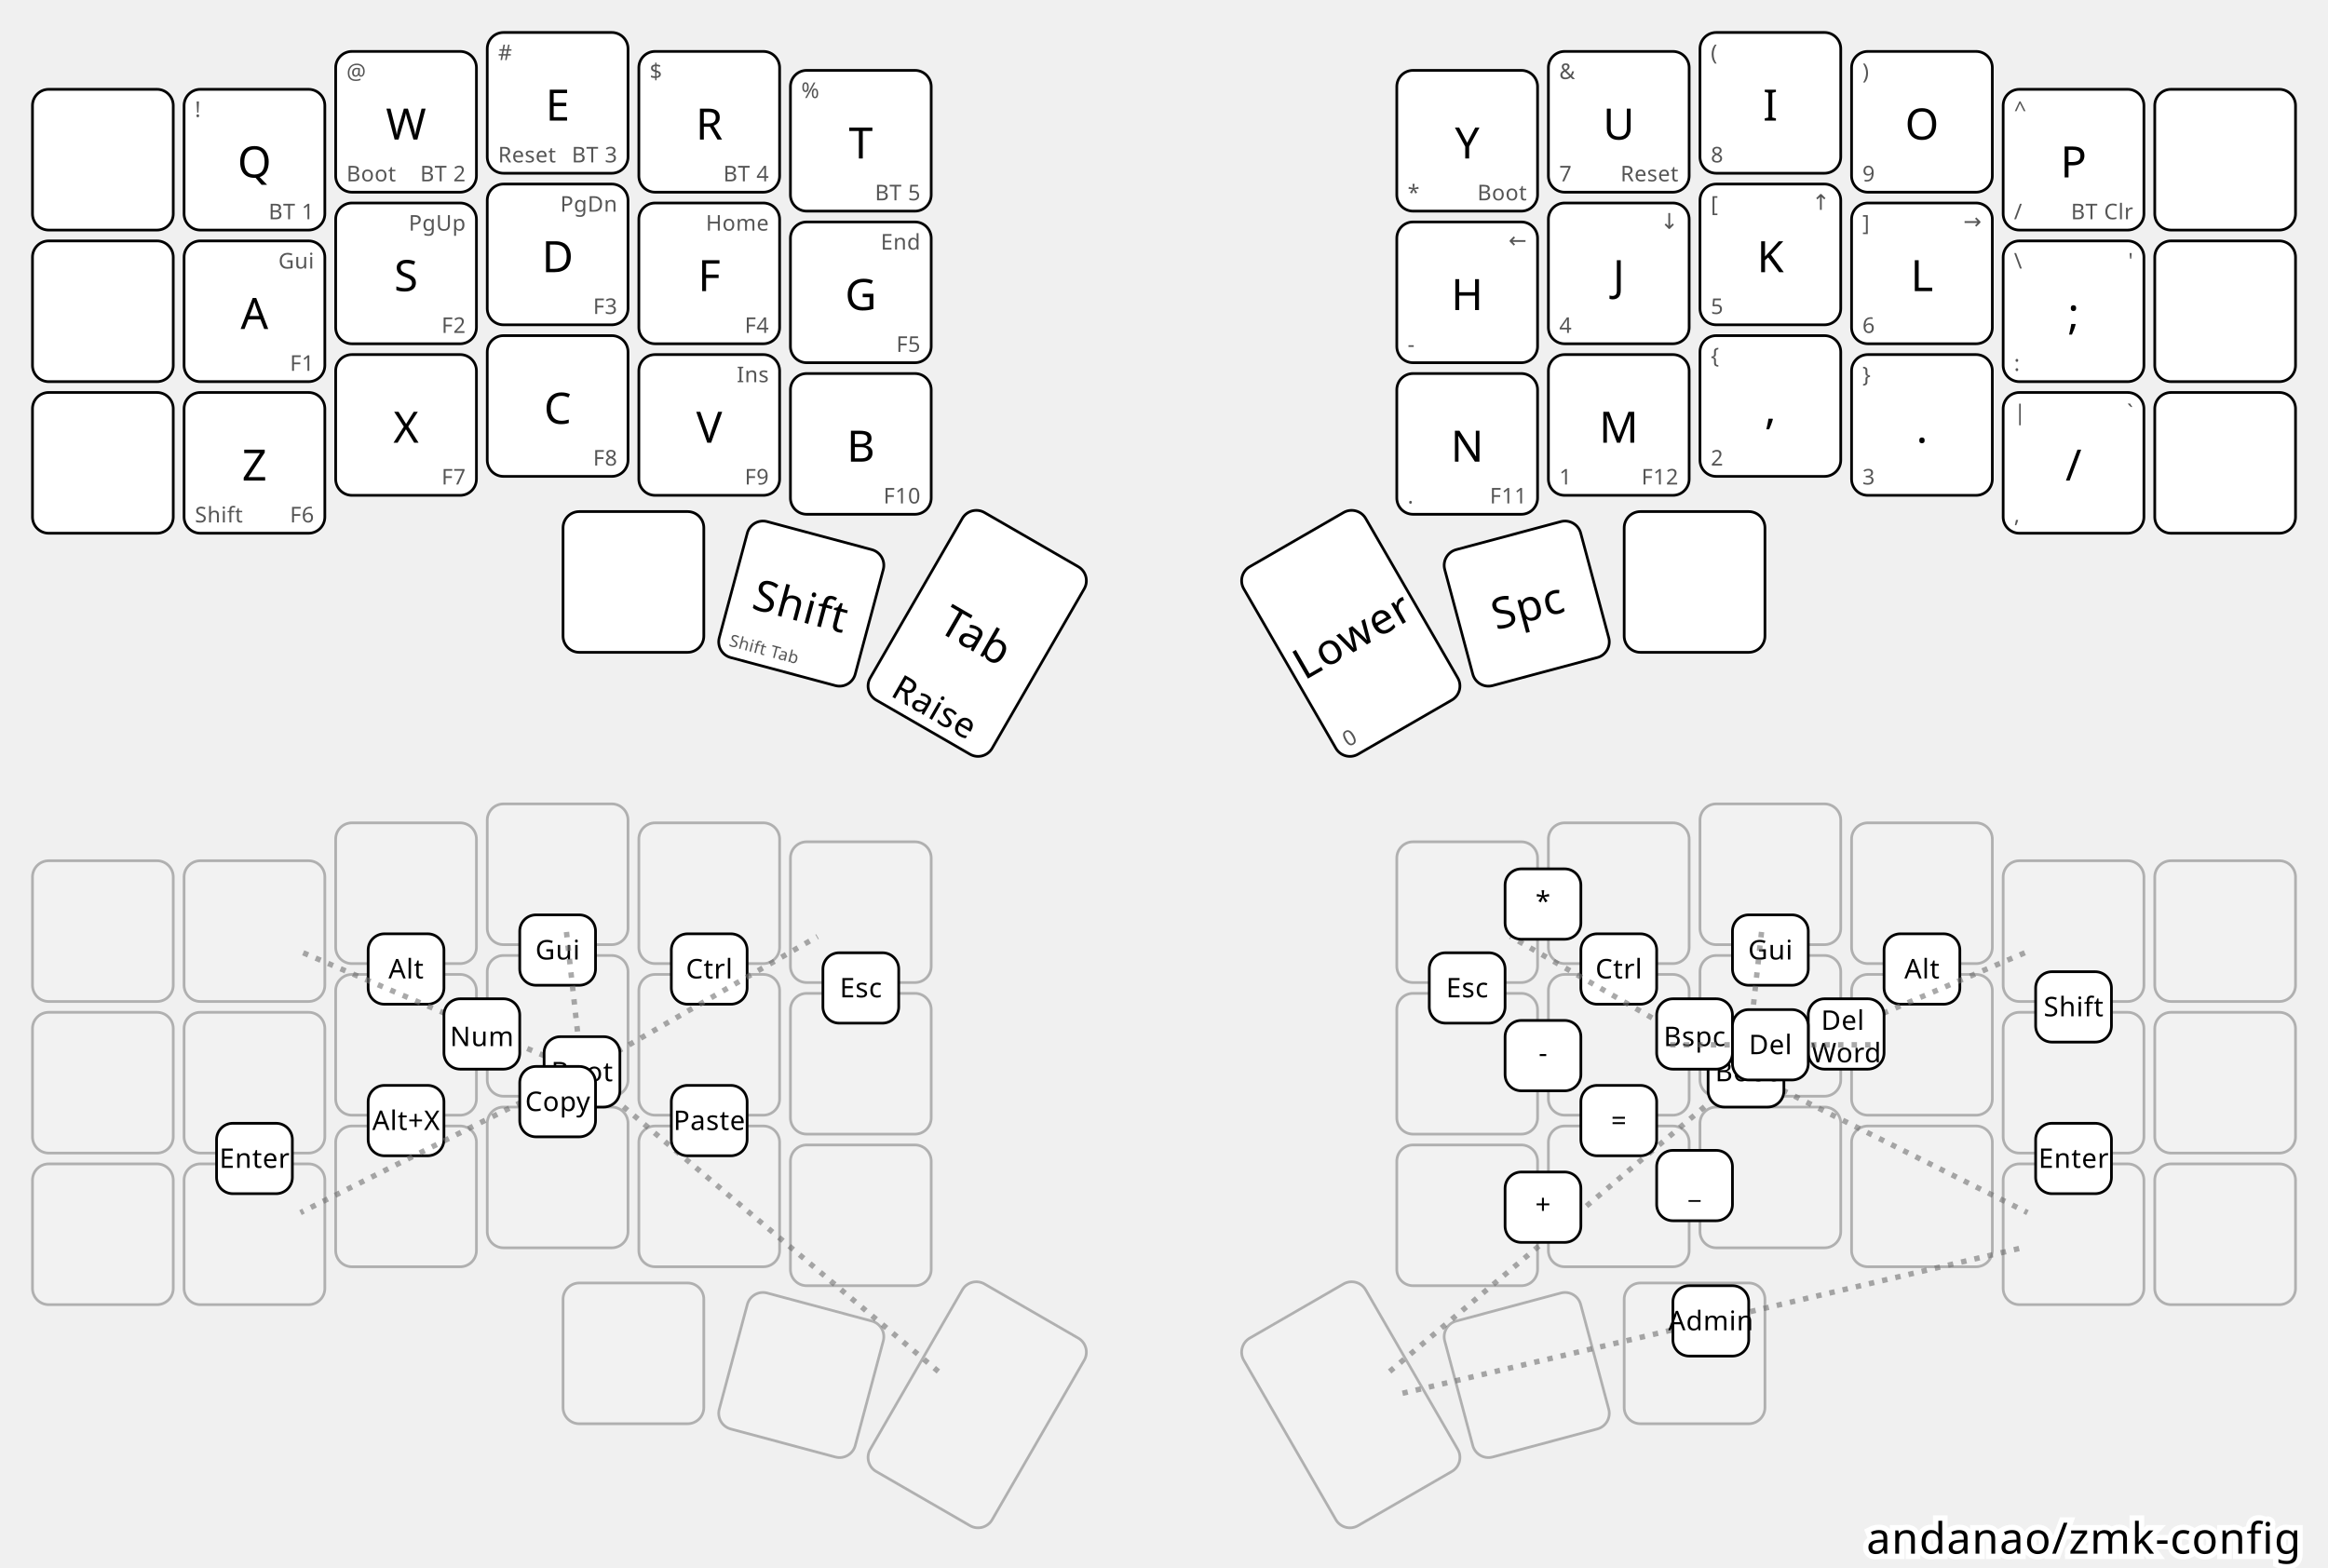
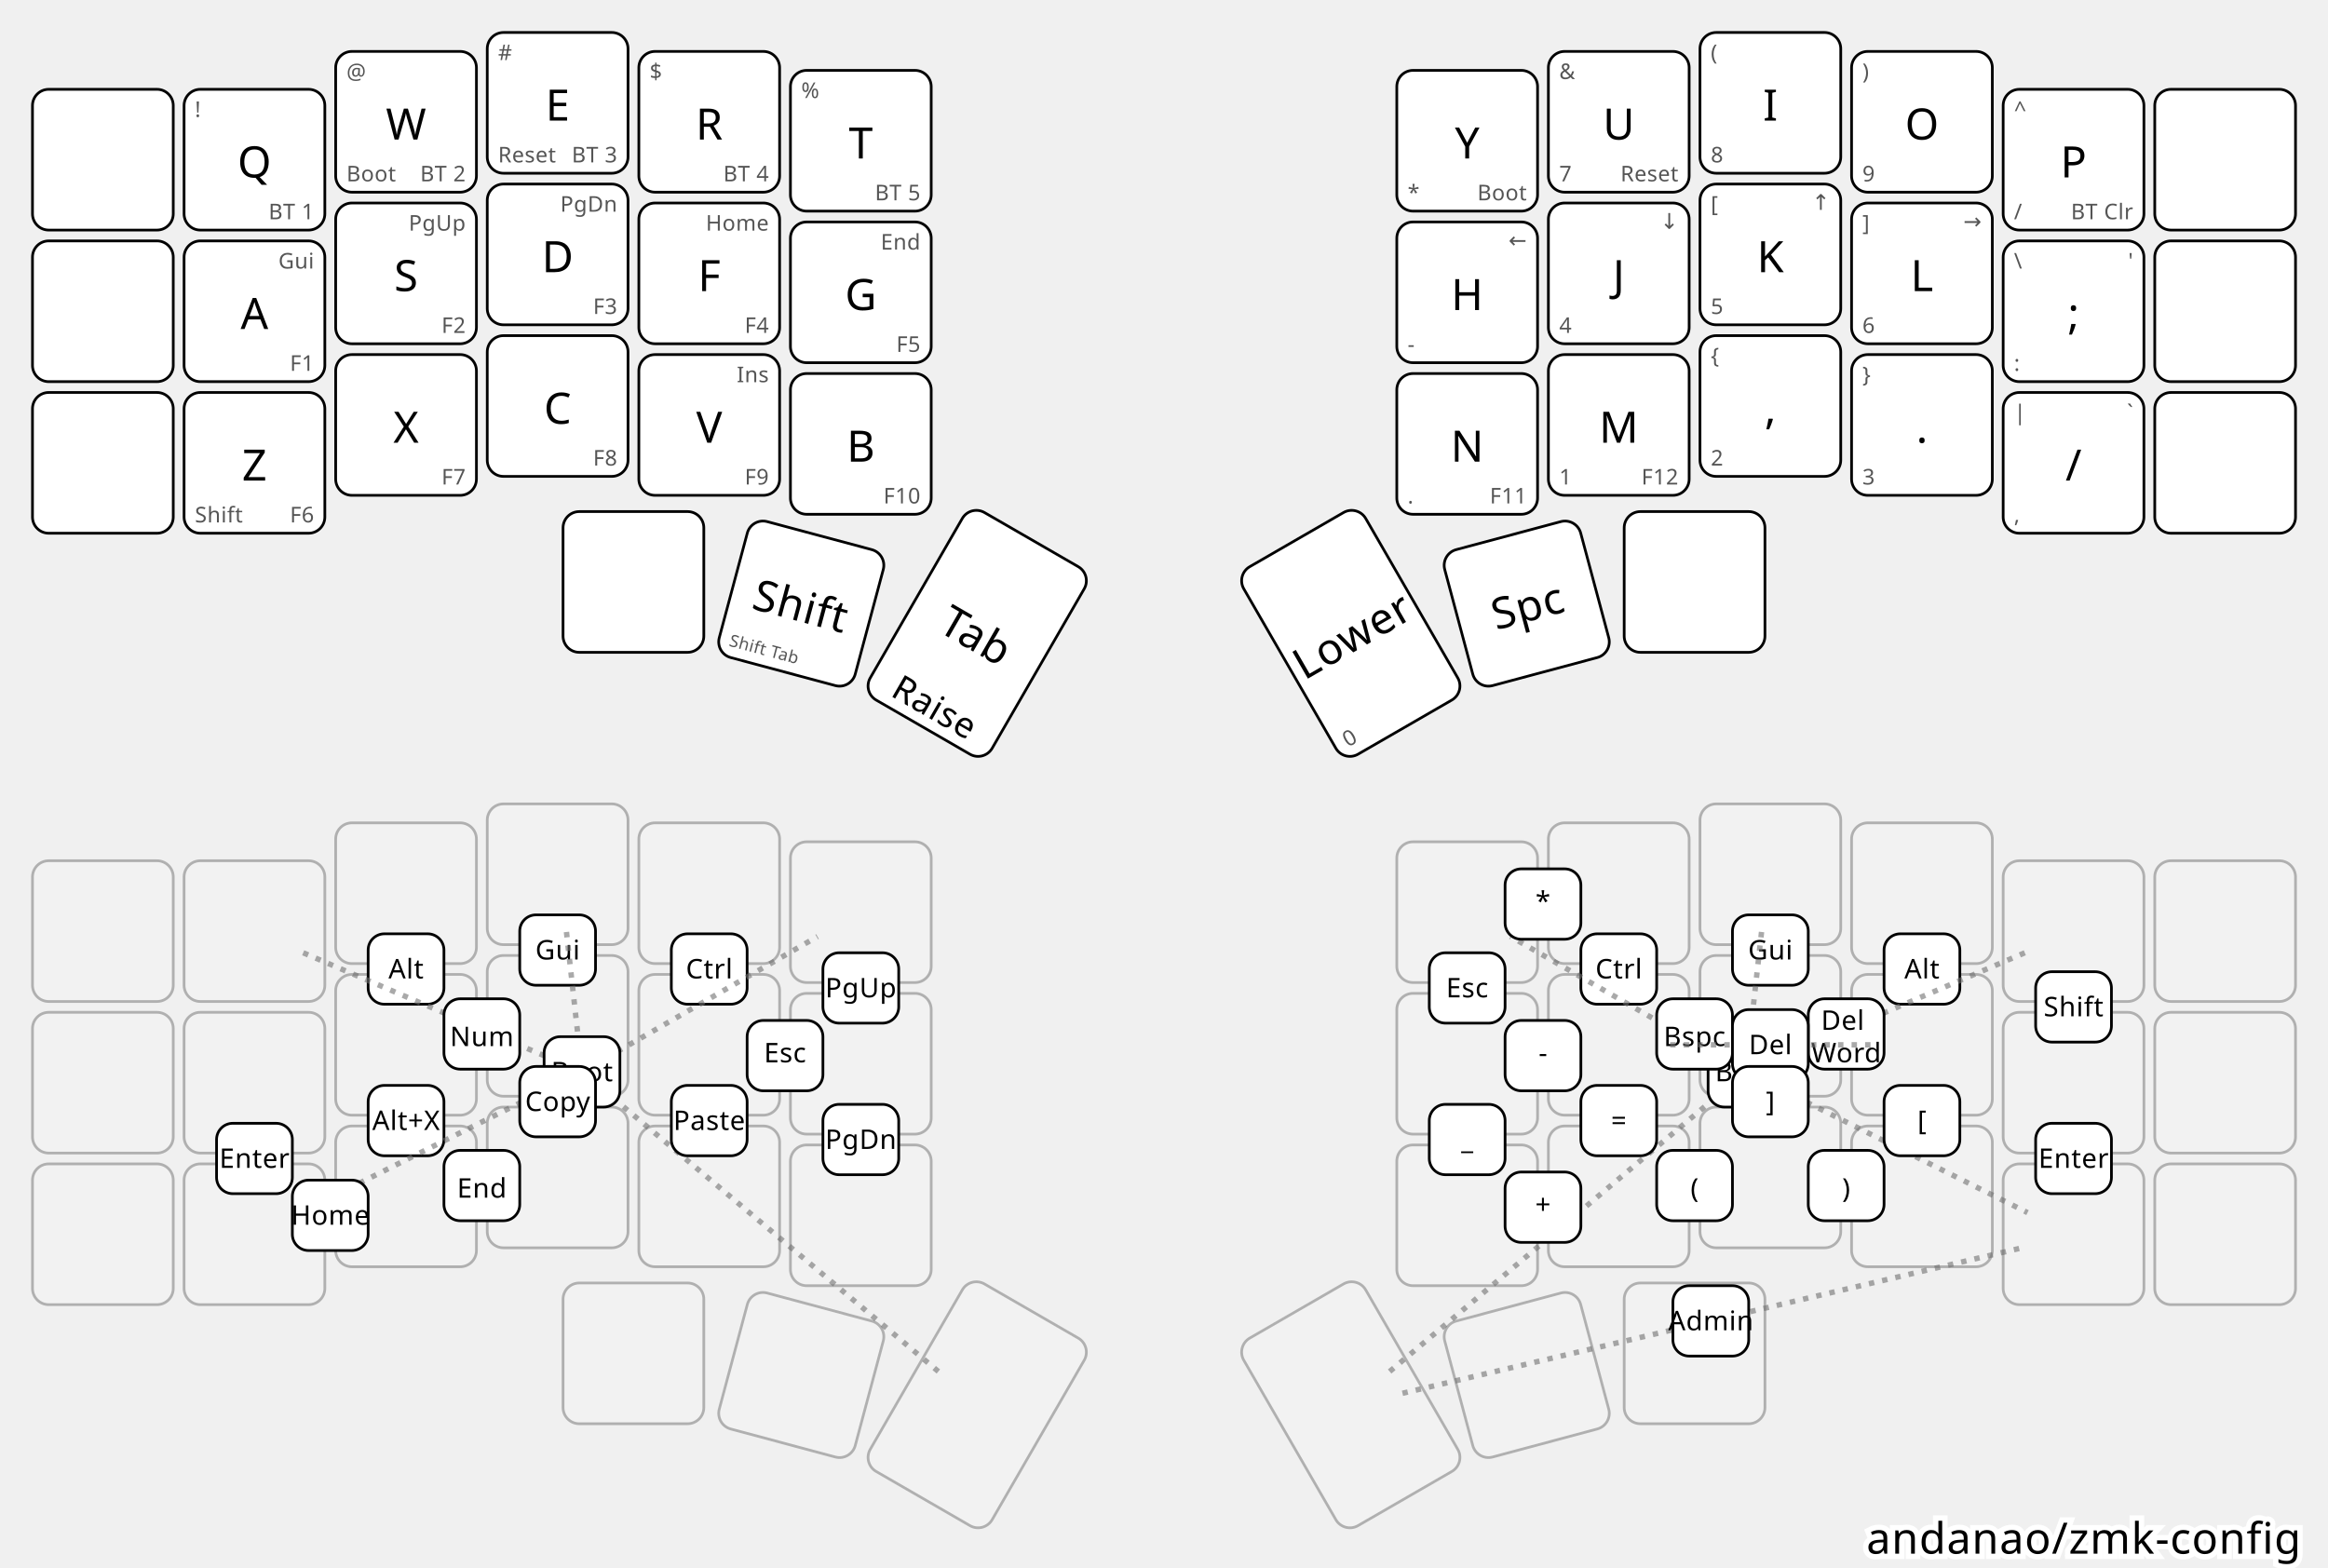
<svg xmlns="http://www.w3.org/2000/svg" xmlns:xlink="http://www.w3.org/1999/xlink" width="860" height="579" viewBox="0 0 860 579" class="keymap">
  <defs>/* start glyphs */
<svg id="mdi:play-pause">
      <svg id="mdi-play-pause" viewBox="0 0 24 24">
        <path d="M3,5V19L11,12M13,19H16V5H13M18,5V19H21V5" />
      </svg>
    </svg>
    <svg id="mdi:skip-backward">
      <svg id="mdi-skip-backward" viewBox="0 0 24 24">
        <path d="M20,5V19L13,12M6,5V19H4V5M13,5V19L6,12" />
      </svg>
    </svg>
    <svg id="mdi:skip-forward">
      <svg id="mdi-skip-forward" viewBox="0 0 24 24">
        <path d="M4,5V19L11,12M18,5V19H20V5M11,5V19L18,12" />
      </svg>
    </svg>
    <svg id="mdi:volume-high">
      <svg id="mdi-volume-high" viewBox="0 0 24 24">
        <path d="M14,3.23V5.29C16.89,6.15 19,8.83 19,12C19,15.17 16.89,17.84 14,18.7V20.77C18,19.86 21,16.28 21,12C21,7.72 18,4.14 14,3.23M16.5,12C16.5,10.23 15.5,8.71 14,7.97V16C15.5,15.29 16.5,13.76 16.5,12M3,9V15H7L12,20V4L7,9H3Z" />
      </svg>
    </svg>
    <svg id="mdi:volume-medium">
      <svg id="mdi-volume-medium" viewBox="0 0 24 24">
        <path d="M5,9V15H9L14,20V4L9,9M18.5,12C18.5,10.23 17.5,8.71 16,7.97V16C17.5,15.29 18.5,13.76 18.5,12Z" />
      </svg>
    </svg>
  </defs>/* end glyphs */
<style>/* Deliberately monochrome: black on white, with a white-on-black variant
   for browsers in dark mode.

   Colours are literal hex rather than CSS custom properties. librsvg --
   what Emacs and most non-browser SVG viewers render with -- does not
   implement var() and silently falls back to black, and it ignores @media,
   so it gets the light variant below. */

svg path { fill: inherit; }

svg.keymap {
    fill: #000;
    background-color: #fff;
    font-family: Calibri, system-ui, sans-serif;
    font-size: 16px;
    font-kerning: normal;
    text-rendering: optimizeLegibility;
}

/* Keys need an outline here. The palettes keymap-drawer ships rely on the
   key fill contrasting with a coloured page; white-on-white has none. */
rect.key, rect.combo, rect.combo-separate { fill: #fff; stroke: #000; stroke-width: 1; }
rect.held, rect.combo.held                { fill: #d0d0d0; }
.layer-Combos rect.key                    { fill: #f2f2f2; stroke: #b0b0b0; }
path.combo { stroke: #707070; stroke-width: 2; stroke-dasharray: 2, 3; opacity: 0.6; fill: none; }

text {
    text-anchor: middle;
    dominant-baseline: middle;
    letter-spacing: 0.02em;
}

text.tap     { font-weight: 500; }
text.hold    { font-weight: 400; font-size: 13px; }
text.shifted { font-weight: 400; font-size: 11px; }
text.combo, text.left, text.right { font-size: 10px; }
/* 8px rather than the 10px of other secondary legends: the overview puts
   two corner legends on the same key edge (e.g. Num's "Boot" beside
   Admin's "BT 2"), which overlaps at anything larger. */
text.tl, text.tr, text.bl, text.br { font-size: 8px; }

text.hold, text.bl, text.br    { text-anchor: middle; dominant-baseline: auto; }
text.shifted, text.tl, text.tr { text-anchor: middle; dominant-baseline: hanging; }
text.left, text.tl, text.bl    { text-anchor: start; }
text.right, text.tr, text.br   { text-anchor: end; }

text.layer-activator { text-decoration: underline; }
text.combo.hold, text.combo.shifted, text.combo.left, text.combo.right { font-size: 8px; }

/* Without colour the overview's corner legends are told apart by position
   alone: tl=Raise, tr=Lower, bl=Num, br=Admin. Grey keeps them from
   competing with the base-layer legend in the middle of the key. */
text.tl, text.tr, text.bl, text.br,
use.tl, use.tr, use.bl, use.br { fill: #555; }

text.label, text.footer { fill: #000; stroke: #fff; stroke-width: 4; paint-order: stroke; }
text.label  { font-weight: bold; text-anchor: start; }
text.footer { text-anchor: end; dominant-baseline: auto; }

.icon-tabler &gt; path                             { fill: inherit; stroke: inherit; stroke-width: 2; }
.icon-tabler &gt; path[stroke="none"][fill="none"] { visibility: hidden; }

/* Browsers only; librsvg ignores @media and keeps the light variant.
   Delete this block for light-only output. */
@media (prefers-color-scheme: dark) {
    svg.keymap { fill: #fff; background-color: #000; }
    rect.key, rect.combo, rect.combo-separate { fill: #000; stroke: #fff; }
    rect.held, rect.combo.held                { fill: #444; }
    .layer-Combos rect.key                    { fill: #1a1a1a; stroke: #666; }
    path.combo { stroke: #909090; }
    text.tl, text.tr, text.bl, text.br,
    use.tl, use.tr, use.bl, use.br { fill: #aaa; }
    text.label, text.footer { fill: #fff; stroke: #000; }
}
</style>
  <g transform="translate(10, 0)" class="layer-Base">
    <g transform="translate(0, 10)">
      <g transform="translate(28, 49)" class="key keypos-0">
        <rect rx="6" ry="6" x="-26" y="-26" width="52" height="52" class="key" />
      </g>
      <g transform="translate(84, 49)" class="key keypos-1">
        <rect rx="6" ry="6" x="-26" y="-26" width="52" height="52" class="key" />
        <text x="0" y="1" class="key tap">Q</text>
        <text x="-22" y="-22" class="key tl">!</text>
        <text x="22" y="22" class="key br">BT 1</text>
      </g>
      <g transform="translate(140, 35)" class="key keypos-2">
        <rect rx="6" ry="6" x="-26" y="-26" width="52" height="52" class="key" />
        <text x="0" y="1" class="key tap">W</text>
        <text x="-22" y="-22" class="key tl">@</text>
        <text x="-22" y="22" class="key bl">Boot</text>
        <text x="22" y="22" class="key br">BT 2</text>
      </g>
      <g transform="translate(196, 28)" class="key keypos-3">
        <rect rx="6" ry="6" x="-26" y="-26" width="52" height="52" class="key" />
        <text x="0" y="1" class="key tap">E</text>
        <text x="-22" y="-22" class="key tl">#</text>
        <text x="-22" y="22" class="key bl">Reset</text>
        <text x="22" y="22" class="key br">BT 3</text>
      </g>
      <g transform="translate(252, 35)" class="key keypos-4">
        <rect rx="6" ry="6" x="-26" y="-26" width="52" height="52" class="key" />
        <text x="0" y="1" class="key tap">R</text>
        <text x="-22" y="-22" class="key tl">$</text>
        <text x="22" y="22" class="key br">BT 4</text>
      </g>
      <g transform="translate(308, 42)" class="key keypos-5">
        <rect rx="6" ry="6" x="-26" y="-26" width="52" height="52" class="key" />
        <text x="0" y="1" class="key tap">T</text>
        <text x="-22" y="-22" class="key tl">%</text>
        <text x="22" y="22" class="key br">BT 5</text>
      </g>
      <g transform="translate(532, 42)" class="key keypos-6">
        <rect rx="6" ry="6" x="-26" y="-26" width="52" height="52" class="key" />
        <text x="0" y="1" class="key tap">Y</text>
        <text x="-22" y="22" class="key bl">*</text>
        <text x="22" y="22" class="key br">Boot</text>
      </g>
      <g transform="translate(588, 35)" class="key keypos-7">
        <rect rx="6" ry="6" x="-26" y="-26" width="52" height="52" class="key" />
        <text x="0" y="1" class="key tap">U</text>
        <text x="-22" y="-22" class="key tl">&amp;</text>
        <text x="-22" y="22" class="key bl">7</text>
        <text x="22" y="22" class="key br">Reset</text>
      </g>
      <g transform="translate(644, 28)" class="key keypos-8">
        <rect rx="6" ry="6" x="-26" y="-26" width="52" height="52" class="key" />
        <text x="0" y="1" class="key tap">I</text>
        <text x="-22" y="-22" class="key tl">(</text>
        <text x="-22" y="22" class="key bl">8</text>
      </g>
      <g transform="translate(700, 35)" class="key keypos-9">
        <rect rx="6" ry="6" x="-26" y="-26" width="52" height="52" class="key" />
        <text x="0" y="1" class="key tap">O</text>
        <text x="-22" y="-22" class="key tl">)</text>
        <text x="-22" y="22" class="key bl">9</text>
      </g>
      <g transform="translate(756, 49)" class="key keypos-10">
        <rect rx="6" ry="6" x="-26" y="-26" width="52" height="52" class="key" />
        <text x="0" y="1" class="key tap">P</text>
        <text x="-22" y="-22" class="key tl">^</text>
        <text x="-22" y="22" class="key bl">/</text>
        <text x="22" y="22" class="key br">BT Clr</text>
      </g>
      <g transform="translate(812, 49)" class="key keypos-11">
        <rect rx="6" ry="6" x="-26" y="-26" width="52" height="52" class="key" />
      </g>
      <g transform="translate(28, 105)" class="key keypos-12">
        <rect rx="6" ry="6" x="-26" y="-26" width="52" height="52" class="key" />
      </g>
      <g transform="translate(84, 105)" class="key keypos-13">
        <rect rx="6" ry="6" x="-26" y="-26" width="52" height="52" class="key" />
        <text x="0" y="1" class="key tap">A</text>
        <text x="22" y="-22" class="key tr">Gui</text>
        <text x="22" y="22" class="key br">F1</text>
      </g>
      <g transform="translate(140, 91)" class="key keypos-14">
        <rect rx="6" ry="6" x="-26" y="-26" width="52" height="52" class="key" />
        <text x="0" y="1" class="key tap">S</text>
        <text x="22" y="-22" class="key tr">PgUp</text>
        <text x="22" y="22" class="key br">F2</text>
      </g>
      <g transform="translate(196, 84)" class="key keypos-15">
        <rect rx="6" ry="6" x="-26" y="-26" width="52" height="52" class="key" />
        <text x="0" y="1" class="key tap">D</text>
        <text x="22" y="-22" class="key tr">PgDn</text>
        <text x="22" y="22" class="key br">F3</text>
      </g>
      <g transform="translate(252, 91)" class="key keypos-16">
        <rect rx="6" ry="6" x="-26" y="-26" width="52" height="52" class="key" />
        <text x="0" y="1" class="key tap">F</text>
        <text x="22" y="-22" class="key tr">Home</text>
        <text x="22" y="22" class="key br">F4</text>
      </g>
      <g transform="translate(308, 98)" class="key keypos-17">
        <rect rx="6" ry="6" x="-26" y="-26" width="52" height="52" class="key" />
        <text x="0" y="1" class="key tap">G</text>
        <text x="22" y="-22" class="key tr">End</text>
        <text x="22" y="22" class="key br">F5</text>
      </g>
      <g transform="translate(532, 98)" class="key keypos-18">
        <rect rx="6" ry="6" x="-26" y="-26" width="52" height="52" class="key" />
        <text x="0" y="1" class="key tap">H</text>
        <text x="22" y="-22" class="key tr">←</text>
        <text x="-22" y="22" class="key bl">-</text>
        <use href="#mdi:skip-backward" xlink:href="#mdi:skip-backward" x="12" y="12" height="10" width="10.0" class="key br glyph mdi:skip-backward" />
      </g>
      <g transform="translate(588, 91)" class="key keypos-19">
        <rect rx="6" ry="6" x="-26" y="-26" width="52" height="52" class="key" />
        <text x="0" y="1" class="key tap">J</text>
        <text x="22" y="-22" class="key tr">↓</text>
        <text x="-22" y="22" class="key bl">4</text>
        <use href="#mdi:volume-medium" xlink:href="#mdi:volume-medium" x="12" y="12" height="10" width="10.0" class="key br glyph mdi:volume-medium" />
      </g>
      <g transform="translate(644, 84)" class="key keypos-20">
        <rect rx="6" ry="6" x="-26" y="-26" width="52" height="52" class="key" />
        <text x="0" y="1" class="key tap">K</text>
        <text x="-22" y="-22" class="key tl">[</text>
        <text x="22" y="-22" class="key tr">↑</text>
        <text x="-22" y="22" class="key bl">5</text>
        <use href="#mdi:volume-high" xlink:href="#mdi:volume-high" x="12" y="12" height="10" width="10.0" class="key br glyph mdi:volume-high" />
      </g>
      <g transform="translate(700, 91)" class="key keypos-21">
        <rect rx="6" ry="6" x="-26" y="-26" width="52" height="52" class="key" />
        <text x="0" y="1" class="key tap">L</text>
        <text x="-22" y="-22" class="key tl">]</text>
        <text x="22" y="-22" class="key tr">→</text>
        <text x="-22" y="22" class="key bl">6</text>
        <use href="#mdi:skip-forward" xlink:href="#mdi:skip-forward" x="12" y="12" height="10" width="10.0" class="key br glyph mdi:skip-forward" />
      </g>
      <g transform="translate(756, 105)" class="key keypos-22">
        <rect rx="6" ry="6" x="-26" y="-26" width="52" height="52" class="key" />
        <text x="0" y="1" class="key tap">;</text>
        <text x="-22" y="-22" class="key tl">\</text>
        <text x="22" y="-22" class="key tr">'</text>
        <text x="-22" y="22" class="key bl">:</text>
      </g>
      <g transform="translate(812, 105)" class="key keypos-23">
        <rect rx="6" ry="6" x="-26" y="-26" width="52" height="52" class="key" />
      </g>
      <g transform="translate(28, 161)" class="key keypos-24">
        <rect rx="6" ry="6" x="-26" y="-26" width="52" height="52" class="key" />
      </g>
      <g transform="translate(84, 161)" class="key keypos-25">
        <rect rx="6" ry="6" x="-26" y="-26" width="52" height="52" class="key" />
        <text x="0" y="1" class="key tap">Z</text>
        <text x="-22" y="22" class="key bl">Shift</text>
        <text x="22" y="22" class="key br">F6</text>
      </g>
      <g transform="translate(140, 147)" class="key keypos-26">
        <rect rx="6" ry="6" x="-26" y="-26" width="52" height="52" class="key" />
        <text x="0" y="1" class="key tap">X</text>
        <text x="22" y="22" class="key br">F7</text>
      </g>
      <g transform="translate(196, 140)" class="key keypos-27">
        <rect rx="6" ry="6" x="-26" y="-26" width="52" height="52" class="key" />
        <text x="0" y="1" class="key tap">C</text>
        <text x="22" y="22" class="key br">F8</text>
      </g>
      <g transform="translate(252, 147)" class="key keypos-28">
        <rect rx="6" ry="6" x="-26" y="-26" width="52" height="52" class="key" />
        <text x="0" y="1" class="key tap">V</text>
        <text x="22" y="-22" class="key tr">Ins</text>
        <text x="22" y="22" class="key br">F9</text>
      </g>
      <g transform="translate(308, 154)" class="key keypos-29">
        <rect rx="6" ry="6" x="-26" y="-26" width="52" height="52" class="key" />
        <text x="0" y="1" class="key tap">B</text>
        <text x="22" y="22" class="key br">F10</text>
      </g>
      <g transform="translate(532, 154)" class="key keypos-30">
        <rect rx="6" ry="6" x="-26" y="-26" width="52" height="52" class="key" />
        <text x="0" y="1" class="key tap">N</text>
        <text x="-22" y="22" class="key bl">.</text>
        <text x="22" y="22" class="key br">F11</text>
      </g>
      <g transform="translate(588, 147)" class="key keypos-31">
        <rect rx="6" ry="6" x="-26" y="-26" width="52" height="52" class="key" />
        <text x="0" y="1" class="key tap">M</text>
        <text x="-22" y="22" class="key bl">1</text>
        <text x="22" y="22" class="key br">F12</text>
      </g>
      <g transform="translate(644, 140)" class="key keypos-32">
        <rect rx="6" ry="6" x="-26" y="-26" width="52" height="52" class="key" />
        <text x="0" y="1" class="key tap">,</text>
        <text x="-22" y="-22" class="key tl">{</text>
        <text x="-22" y="22" class="key bl">2</text>
      </g>
      <g transform="translate(700, 147)" class="key keypos-33">
        <rect rx="6" ry="6" x="-26" y="-26" width="52" height="52" class="key" />
        <text x="0" y="1" class="key tap">.</text>
        <text x="-22" y="-22" class="key tl">}</text>
        <text x="-22" y="22" class="key bl">3</text>
      </g>
      <g transform="translate(756, 161)" class="key keypos-34">
        <rect rx="6" ry="6" x="-26" y="-26" width="52" height="52" class="key" />
        <text x="0" y="1" class="key tap">/</text>
        <text x="-22" y="-22" class="key tl">|</text>
        <text x="22" y="-22" class="key tr">`</text>
        <text x="-22" y="22" class="key bl">,</text>
      </g>
      <g transform="translate(812, 161)" class="key keypos-35">
        <rect rx="6" ry="6" x="-26" y="-26" width="52" height="52" class="key" />
      </g>
      <g transform="translate(224, 205)" class="key keypos-36">
        <rect rx="6" ry="6" x="-26" y="-26" width="52" height="52" class="key" />
      </g>
      <g transform="translate(286, 213) rotate(15.0)" class="key keypos-37">
        <rect rx="6" ry="6" x="-26" y="-26" width="52" height="52" class="key" />
        <text x="0" y="1" class="key tap">Shift</text>
        <text x="-22" y="22" class="key bl">
          <tspan style="font-size: 78%">Shift Tab</tspan>
        </text>
      </g>
      <g transform="translate(351, 224) rotate(30.0)" class="key keypos-38">
        <rect rx="6" ry="6" x="-26" y="-40" width="52" height="80" class="key" />
        <text x="0" y="1" class="key tap">Tab</text>
        <text x="0" y="36" class="key hold">Raise</text>
      </g>
      <g transform="translate(489, 224) rotate(-30.0)" class="key keypos-39">
        <rect rx="6" ry="6" x="-26" y="-40" width="52" height="80" class="key" />
        <text x="0" y="1" class="key tap">Lower</text>
        <text x="-22" y="36" class="key bl">0</text>
      </g>
      <g transform="translate(554, 213) rotate(-15.0)" class="key keypos-40">
        <rect rx="6" ry="6" x="-26" y="-26" width="52" height="52" class="key" />
        <text x="0" y="1" class="key tap">Spc</text>
        <use href="#mdi:play-pause" xlink:href="#mdi:play-pause" x="12" y="12" height="10" width="10.0" class="key br glyph mdi:play-pause" />
      </g>
      <g transform="translate(616, 205)" class="key keypos-41">
        <rect rx="6" ry="6" x="-26" y="-26" width="52" height="52" class="key" />
      </g>
    </g>
  </g>
  <g transform="translate(10, 285)" class="layer-Combos">
    <g transform="translate(0, 10)">
      <g transform="translate(28, 49)" class="key keypos-0">
        <rect rx="6" ry="6" x="-26" y="-26" width="52" height="52" class="key" />
      </g>
      <g transform="translate(84, 49)" class="key keypos-1">
        <rect rx="6" ry="6" x="-26" y="-26" width="52" height="52" class="key" />
      </g>
      <g transform="translate(140, 35)" class="key keypos-2">
        <rect rx="6" ry="6" x="-26" y="-26" width="52" height="52" class="key" />
      </g>
      <g transform="translate(196, 28)" class="key keypos-3">
        <rect rx="6" ry="6" x="-26" y="-26" width="52" height="52" class="key" />
      </g>
      <g transform="translate(252, 35)" class="key keypos-4">
        <rect rx="6" ry="6" x="-26" y="-26" width="52" height="52" class="key" />
      </g>
      <g transform="translate(308, 42)" class="key keypos-5">
        <rect rx="6" ry="6" x="-26" y="-26" width="52" height="52" class="key" />
      </g>
      <g transform="translate(532, 42)" class="key keypos-6">
        <rect rx="6" ry="6" x="-26" y="-26" width="52" height="52" class="key" />
      </g>
      <g transform="translate(588, 35)" class="key keypos-7">
        <rect rx="6" ry="6" x="-26" y="-26" width="52" height="52" class="key" />
      </g>
      <g transform="translate(644, 28)" class="key keypos-8">
        <rect rx="6" ry="6" x="-26" y="-26" width="52" height="52" class="key" />
      </g>
      <g transform="translate(700, 35)" class="key keypos-9">
        <rect rx="6" ry="6" x="-26" y="-26" width="52" height="52" class="key" />
      </g>
      <g transform="translate(756, 49)" class="key keypos-10">
        <rect rx="6" ry="6" x="-26" y="-26" width="52" height="52" class="key" />
      </g>
      <g transform="translate(812, 49)" class="key keypos-11">
        <rect rx="6" ry="6" x="-26" y="-26" width="52" height="52" class="key" />
      </g>
      <g transform="translate(28, 105)" class="key keypos-12">
        <rect rx="6" ry="6" x="-26" y="-26" width="52" height="52" class="key" />
      </g>
      <g transform="translate(84, 105)" class="key keypos-13">
        <rect rx="6" ry="6" x="-26" y="-26" width="52" height="52" class="key" />
      </g>
      <g transform="translate(140, 91)" class="key keypos-14">
        <rect rx="6" ry="6" x="-26" y="-26" width="52" height="52" class="key" />
      </g>
      <g transform="translate(196, 84)" class="key keypos-15">
        <rect rx="6" ry="6" x="-26" y="-26" width="52" height="52" class="key" />
      </g>
      <g transform="translate(252, 91)" class="key keypos-16">
        <rect rx="6" ry="6" x="-26" y="-26" width="52" height="52" class="key" />
      </g>
      <g transform="translate(308, 98)" class="key keypos-17">
        <rect rx="6" ry="6" x="-26" y="-26" width="52" height="52" class="key" />
      </g>
      <g transform="translate(532, 98)" class="key keypos-18">
        <rect rx="6" ry="6" x="-26" y="-26" width="52" height="52" class="key" />
      </g>
      <g transform="translate(588, 91)" class="key keypos-19">
        <rect rx="6" ry="6" x="-26" y="-26" width="52" height="52" class="key" />
      </g>
      <g transform="translate(644, 84)" class="key keypos-20">
        <rect rx="6" ry="6" x="-26" y="-26" width="52" height="52" class="key" />
      </g>
      <g transform="translate(700, 91)" class="key keypos-21">
        <rect rx="6" ry="6" x="-26" y="-26" width="52" height="52" class="key" />
      </g>
      <g transform="translate(756, 105)" class="key keypos-22">
        <rect rx="6" ry="6" x="-26" y="-26" width="52" height="52" class="key" />
      </g>
      <g transform="translate(812, 105)" class="key keypos-23">
        <rect rx="6" ry="6" x="-26" y="-26" width="52" height="52" class="key" />
      </g>
      <g transform="translate(28, 161)" class="key keypos-24">
        <rect rx="6" ry="6" x="-26" y="-26" width="52" height="52" class="key" />
      </g>
      <g transform="translate(84, 161)" class="key keypos-25">
        <rect rx="6" ry="6" x="-26" y="-26" width="52" height="52" class="key" />
      </g>
      <g transform="translate(140, 147)" class="key keypos-26">
        <rect rx="6" ry="6" x="-26" y="-26" width="52" height="52" class="key" />
      </g>
      <g transform="translate(196, 140)" class="key keypos-27">
        <rect rx="6" ry="6" x="-26" y="-26" width="52" height="52" class="key" />
      </g>
      <g transform="translate(252, 147)" class="key keypos-28">
        <rect rx="6" ry="6" x="-26" y="-26" width="52" height="52" class="key" />
      </g>
      <g transform="translate(308, 154)" class="key keypos-29">
        <rect rx="6" ry="6" x="-26" y="-26" width="52" height="52" class="key" />
      </g>
      <g transform="translate(532, 154)" class="key keypos-30">
        <rect rx="6" ry="6" x="-26" y="-26" width="52" height="52" class="key" />
      </g>
      <g transform="translate(588, 147)" class="key keypos-31">
        <rect rx="6" ry="6" x="-26" y="-26" width="52" height="52" class="key" />
      </g>
      <g transform="translate(644, 140)" class="key keypos-32">
        <rect rx="6" ry="6" x="-26" y="-26" width="52" height="52" class="key" />
      </g>
      <g transform="translate(700, 147)" class="key keypos-33">
        <rect rx="6" ry="6" x="-26" y="-26" width="52" height="52" class="key" />
      </g>
      <g transform="translate(756, 161)" class="key keypos-34">
        <rect rx="6" ry="6" x="-26" y="-26" width="52" height="52" class="key" />
      </g>
      <g transform="translate(812, 161)" class="key keypos-35">
        <rect rx="6" ry="6" x="-26" y="-26" width="52" height="52" class="key" />
      </g>
      <g transform="translate(224, 205)" class="key keypos-36">
        <rect rx="6" ry="6" x="-26" y="-26" width="52" height="52" class="key" />
      </g>
      <g transform="translate(286, 213) rotate(15.0)" class="key keypos-37">
        <rect rx="6" ry="6" x="-26" y="-26" width="52" height="52" class="key" />
      </g>
      <g transform="translate(351, 224) rotate(30.0)" class="key keypos-38">
        <rect rx="6" ry="6" x="-26" y="-40" width="52" height="80" class="key" />
      </g>
      <g transform="translate(489, 224) rotate(-30.0)" class="key keypos-39">
        <rect rx="6" ry="6" x="-26" y="-40" width="52" height="80" class="key" />
      </g>
      <g transform="translate(554, 213) rotate(-15.0)" class="key keypos-40">
        <rect rx="6" ry="6" x="-26" y="-26" width="52" height="52" class="key" />
      </g>
      <g transform="translate(616, 205)" class="key keypos-41">
        <rect rx="6" ry="6" x="-26" y="-26" width="52" height="52" class="key" />
      </g>
      <g class="combo combopos-0">
        <rect rx="6" ry="6" x="238" y="50" width="28" height="26" class="combo" />
        <text x="252" y="63" class="combo tap">Ctrl</text>
      </g>
      <g class="combo combopos-1">
        <rect rx="6" ry="6" x="574" y="50" width="28" height="26" class="combo" />
        <text x="588" y="63" class="combo tap">Ctrl</text>
      </g>
      <g class="combo combopos-2">
        <rect rx="6" ry="6" x="182" y="43" width="28" height="26" class="combo" />
        <text x="196" y="56" class="combo tap">Gui</text>
      </g>
      <g class="combo combopos-3">
        <rect rx="6" ry="6" x="630" y="43" width="28" height="26" class="combo" />
        <text x="644" y="56" class="combo tap">Gui</text>
      </g>
      <g class="combo combopos-4">
        <rect rx="6" ry="6" x="126" y="50" width="28" height="26" class="combo" />
        <text x="140" y="63" class="combo tap">Alt</text>
      </g>
      <g class="combo combopos-5">
        <rect rx="6" ry="6" x="686" y="50" width="28" height="26" class="combo" />
        <text x="700" y="63" class="combo tap">Alt</text>
      </g>
      <g class="combo combopos-6">
        <rect rx="6" ry="6" x="742" y="64" width="28" height="26" class="combo" />
        <text x="756" y="77" class="combo tap">Shift</text>
      </g>
      <g class="combo combopos-7">
-         <rect rx="6" ry="6" x="294" y="57" width="28" height="26" class="combo" />
-         <text x="308" y="70" class="combo tap">Esc</text>
+         <rect rx="6" ry="6" x="266" y="82" width="28" height="26" class="combo" />
+         <text x="280" y="94" class="combo tap">Esc</text>
      </g>
      <g class="combo combopos-8">
        <rect rx="6" ry="6" x="518" y="57" width="28" height="26" class="combo" />
        <text x="532" y="70" class="combo tap">Esc</text>
      </g>
      <g class="combo combopos-9">
        <rect rx="6" ry="6" x="126" y="106" width="28" height="26" class="combo" />
        <text x="140" y="119" class="combo tap">Alt+X</text>
      </g>
      <g class="combo combopos-10">
        <path d="M205,101 l-103,-44" class="combo" />
        <path d="M205,101 l-6,-54" class="combo" />
        <path d="M205,101 l87,-50" class="combo" />
        <path d="M205,101 l-104,52" class="combo" />
        <path d="M205,101 l132,111" class="combo" />
        <rect rx="6" ry="6" x="191" y="88" width="28" height="26" class="combo" />
        <text x="205" y="101" class="combo tap">Boot</text>
      </g>
      <g class="combo combopos-11">
        <path d="M635,101 l-87,-50" class="combo" />
        <path d="M635,101 l6,-54" class="combo" />
        <path d="M635,101 l103,-44" class="combo" />
        <path d="M635,101 l104,52" class="combo" />
        <path d="M635,101 l-132,111" class="combo" />
        <rect rx="6" ry="6" x="621" y="88" width="28" height="26" class="combo" />
        <text x="635" y="101" class="combo tap">Boot</text>
      </g>
      <g class="combo combopos-12">
+         <rect rx="6" ry="6" x="294" y="57" width="28" height="26" class="combo" />
+         <text x="308" y="70" class="combo tap">PgUp</text>
+       </g>
+       <g class="combo combopos-13">
+         <rect rx="6" ry="6" x="294" y="113" width="28" height="26" class="combo" />
+         <text x="308" y="126" class="combo tap">PgDn</text>
+       </g>
+       <g class="combo combopos-14">
+         <rect rx="6" ry="6" x="98" y="141" width="28" height="26" class="combo" />
+         <text x="112" y="154" class="combo tap">Home</text>
+       </g>
+       <g class="combo combopos-15">
+         <rect rx="6" ry="6" x="154" y="130" width="28" height="26" class="combo" />
+         <text x="168" y="144" class="combo tap">End</text>
+       </g>
+       <g class="combo combopos-16">
        <rect rx="6" ry="6" x="154" y="74" width="28" height="26" class="combo" />
        <text x="168" y="88" class="combo tap">Num</text>
      </g>
-       <g class="combo combopos-13">
+       <g class="combo combopos-17">
        <path d="M622,193 l-115,27" class="combo" />
        <path d="M622,193 l115,-27" class="combo" />
        <rect rx="6" ry="6" x="608" y="180" width="28" height="26" class="combo" />
        <text x="622" y="193" class="combo tap">Admin</text>
      </g>
-       <g class="combo combopos-14">
+       <g class="combo combopos-18">
        <rect rx="6" ry="6" x="70" y="120" width="28" height="26" class="combo" />
        <text x="84" y="133" class="combo tap">Enter</text>
      </g>
-       <g class="combo combopos-15">
+       <g class="combo combopos-19">
        <rect rx="6" ry="6" x="742" y="120" width="28" height="26" class="combo" />
        <text x="756" y="133" class="combo tap">Enter</text>
      </g>
-       <g class="combo combopos-16">
+       <g class="combo combopos-20">
        <rect rx="6" ry="6" x="602" y="74" width="28" height="26" class="combo" />
        <text x="616" y="88" class="combo tap">Bspc</text>
      </g>
-       <g class="combo combopos-17">
+       <g class="combo combopos-21">
        <rect rx="6" ry="6" x="658" y="74" width="28" height="26" class="combo" />
        <text x="672" y="88" class="combo tap">
          <tspan x="672" dy="-0.6em">Del</tspan>
          <tspan x="672" dy="1.2em">Word</tspan>
        </text>
      </g>
-       <g class="combo combopos-18">
+       <g class="combo combopos-22">
        <path d="M644,91 l-37,0" class="combo" />
        <path d="M644,91 l37,0" class="combo" />
        <rect rx="6" ry="6" x="630" y="78" width="28" height="26" class="combo" />
        <text x="644" y="91" class="combo tap">Del</text>
      </g>
-       <g class="combo combopos-19">
+       <g class="combo combopos-23">
        <rect rx="6" ry="6" x="546" y="26" width="28" height="26" class="combo" />
        <text x="560" y="38" class="combo tap">*</text>
      </g>
-       <g class="combo combopos-20">
+       <g class="combo combopos-24">
        <rect rx="6" ry="6" x="546" y="82" width="28" height="26" class="combo" />
        <text x="560" y="94" class="combo tap">-</text>
      </g>
-       <g class="combo combopos-21">
+       <g class="combo combopos-25">
        <rect rx="6" ry="6" x="546" y="138" width="28" height="26" class="combo" />
        <text x="560" y="150" class="combo tap">+</text>
      </g>
-       <g class="combo combopos-22">
+       <g class="combo combopos-26">
        <rect rx="6" ry="6" x="574" y="106" width="28" height="26" class="combo" />
        <text x="588" y="119" class="combo tap">=</text>
      </g>
-       <g class="combo combopos-23">
+       <g class="combo combopos-27">
+         <rect rx="6" ry="6" x="518" y="113" width="28" height="26" class="combo" />
+         <text x="532" y="126" class="combo tap">_</text>
+       </g>
+       <g class="combo combopos-28">
+         <rect rx="6" ry="6" x="686" y="106" width="28" height="26" class="combo" />
+         <text x="700" y="119" class="combo tap">[</text>
+       </g>
+       <g class="combo combopos-29">
+         <rect rx="6" ry="6" x="630" y="99" width="28" height="26" class="combo" />
+         <text x="644" y="112" class="combo tap">]</text>
+       </g>
+       <g class="combo combopos-30">
        <rect rx="6" ry="6" x="602" y="130" width="28" height="26" class="combo" />
-         <text x="616" y="144" class="combo tap">_</text>
-       </g>
-       <g class="combo combopos-24">
+         <text x="616" y="144" class="combo tap">(</text>
+       </g>
+       <g class="combo combopos-31">
+         <rect rx="6" ry="6" x="658" y="130" width="28" height="26" class="combo" />
+         <text x="672" y="144" class="combo tap">)</text>
+       </g>
+       <g class="combo combopos-32">
        <rect rx="6" ry="6" x="182" y="99" width="28" height="26" class="combo" />
        <text x="196" y="112" class="combo tap">Copy</text>
      </g>
-       <g class="combo combopos-25">
+       <g class="combo combopos-33">
        <rect rx="6" ry="6" x="238" y="106" width="28" height="26" class="combo" />
        <text x="252" y="119" class="combo tap">Paste</text>
      </g>
    </g>
  </g>
  <text x="850.0" y="574.0" class="footer">andanao/zmk-config</text>
</svg>
